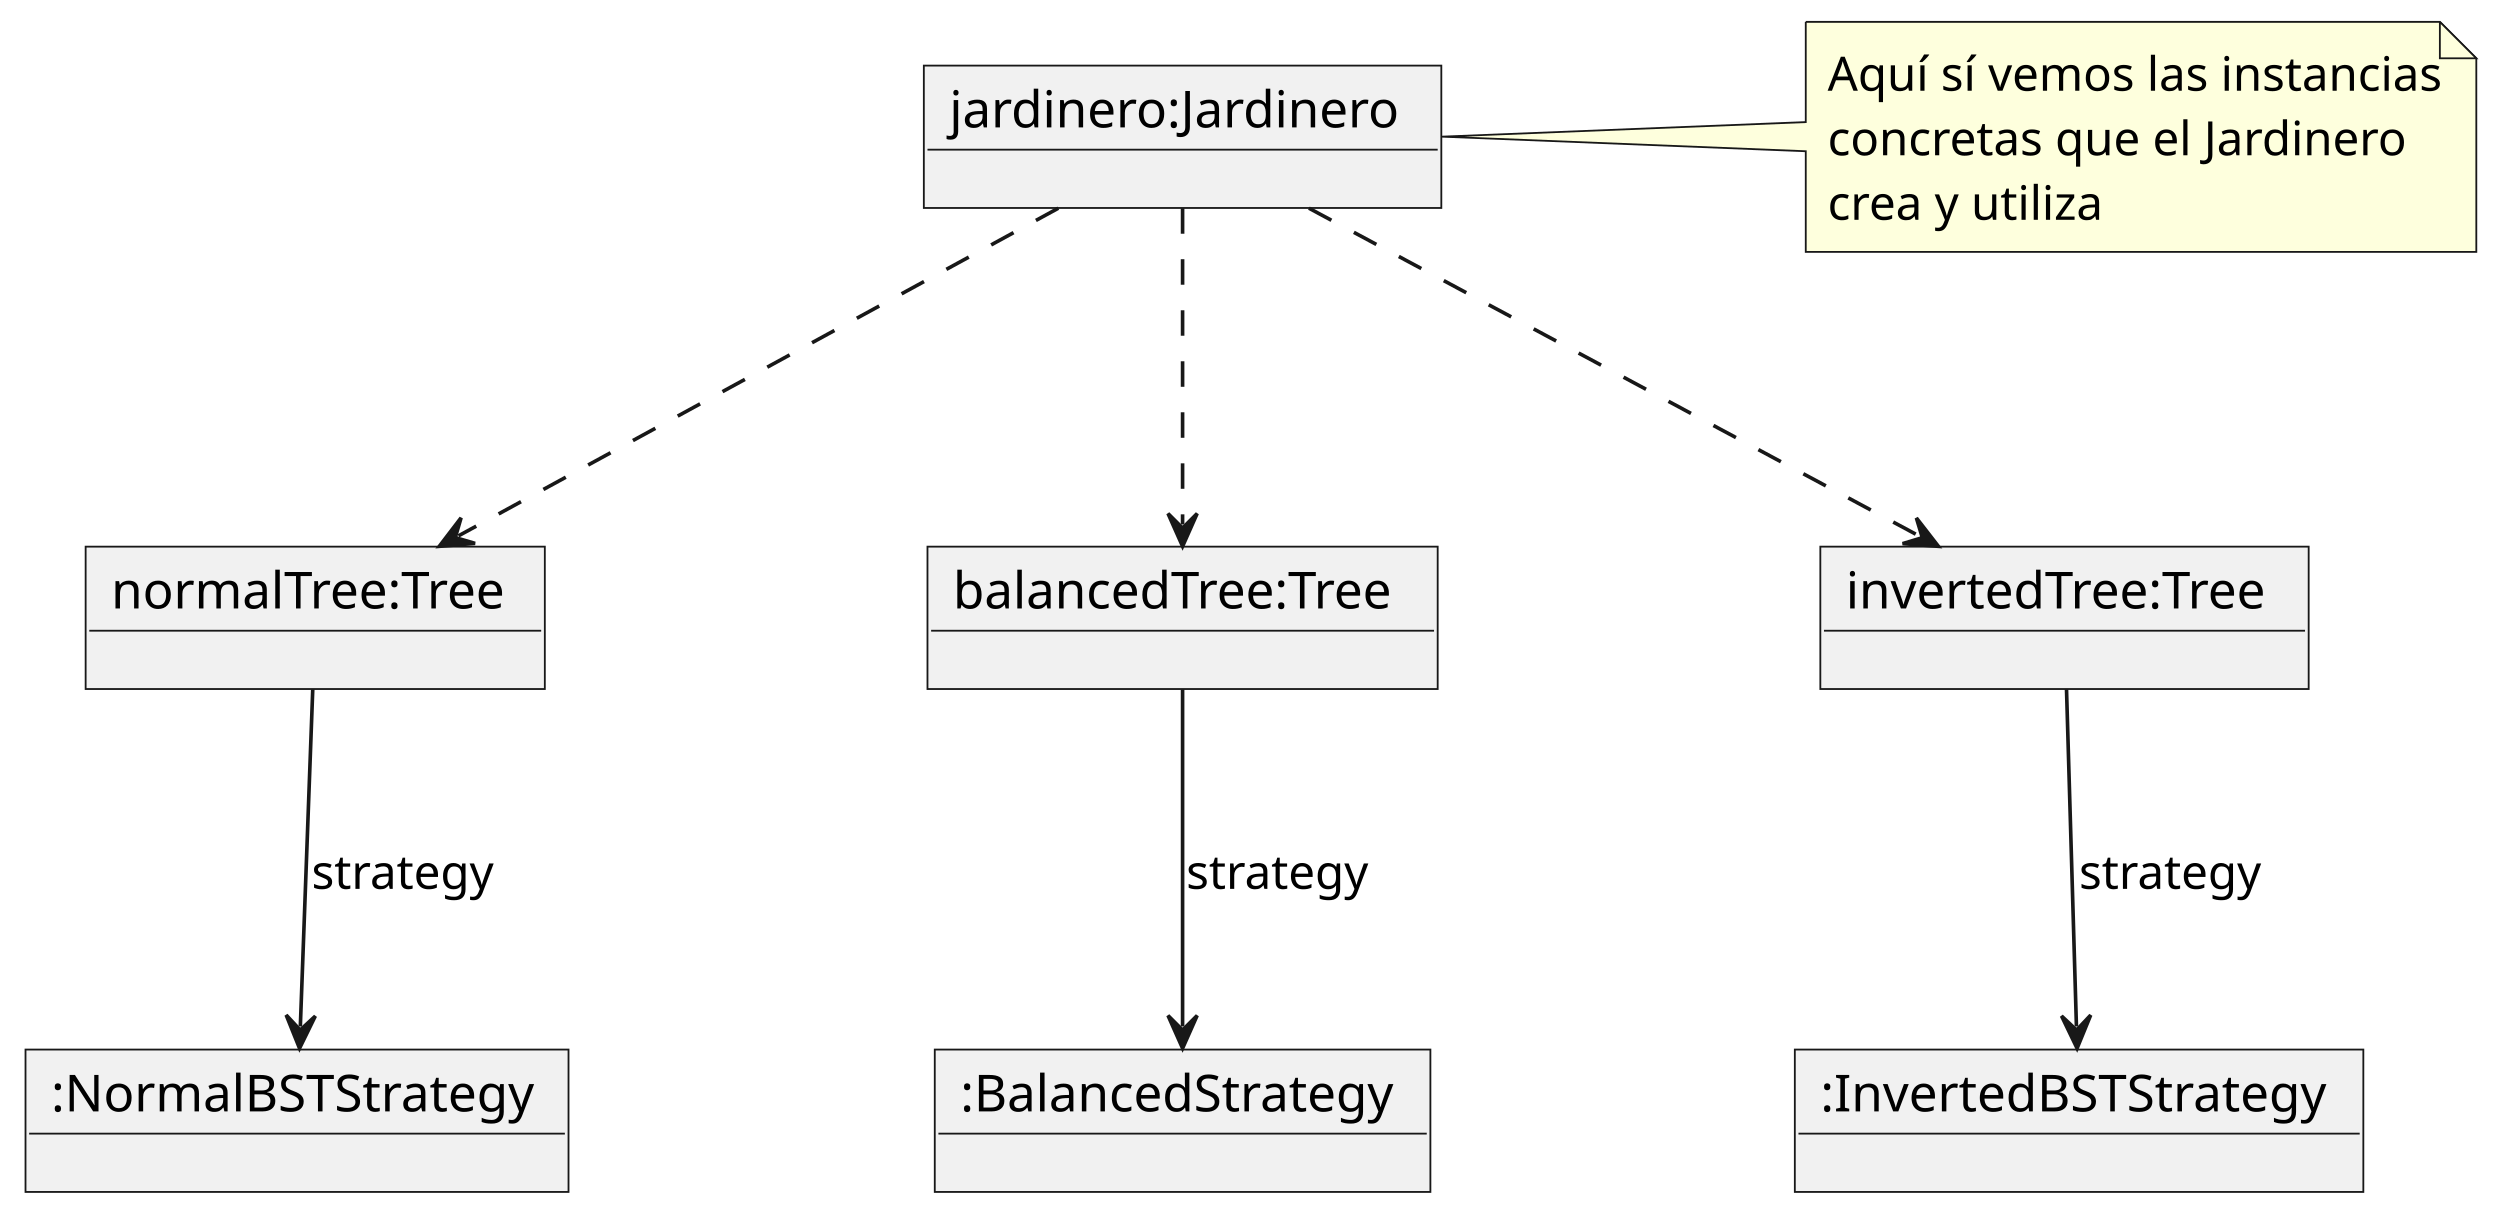
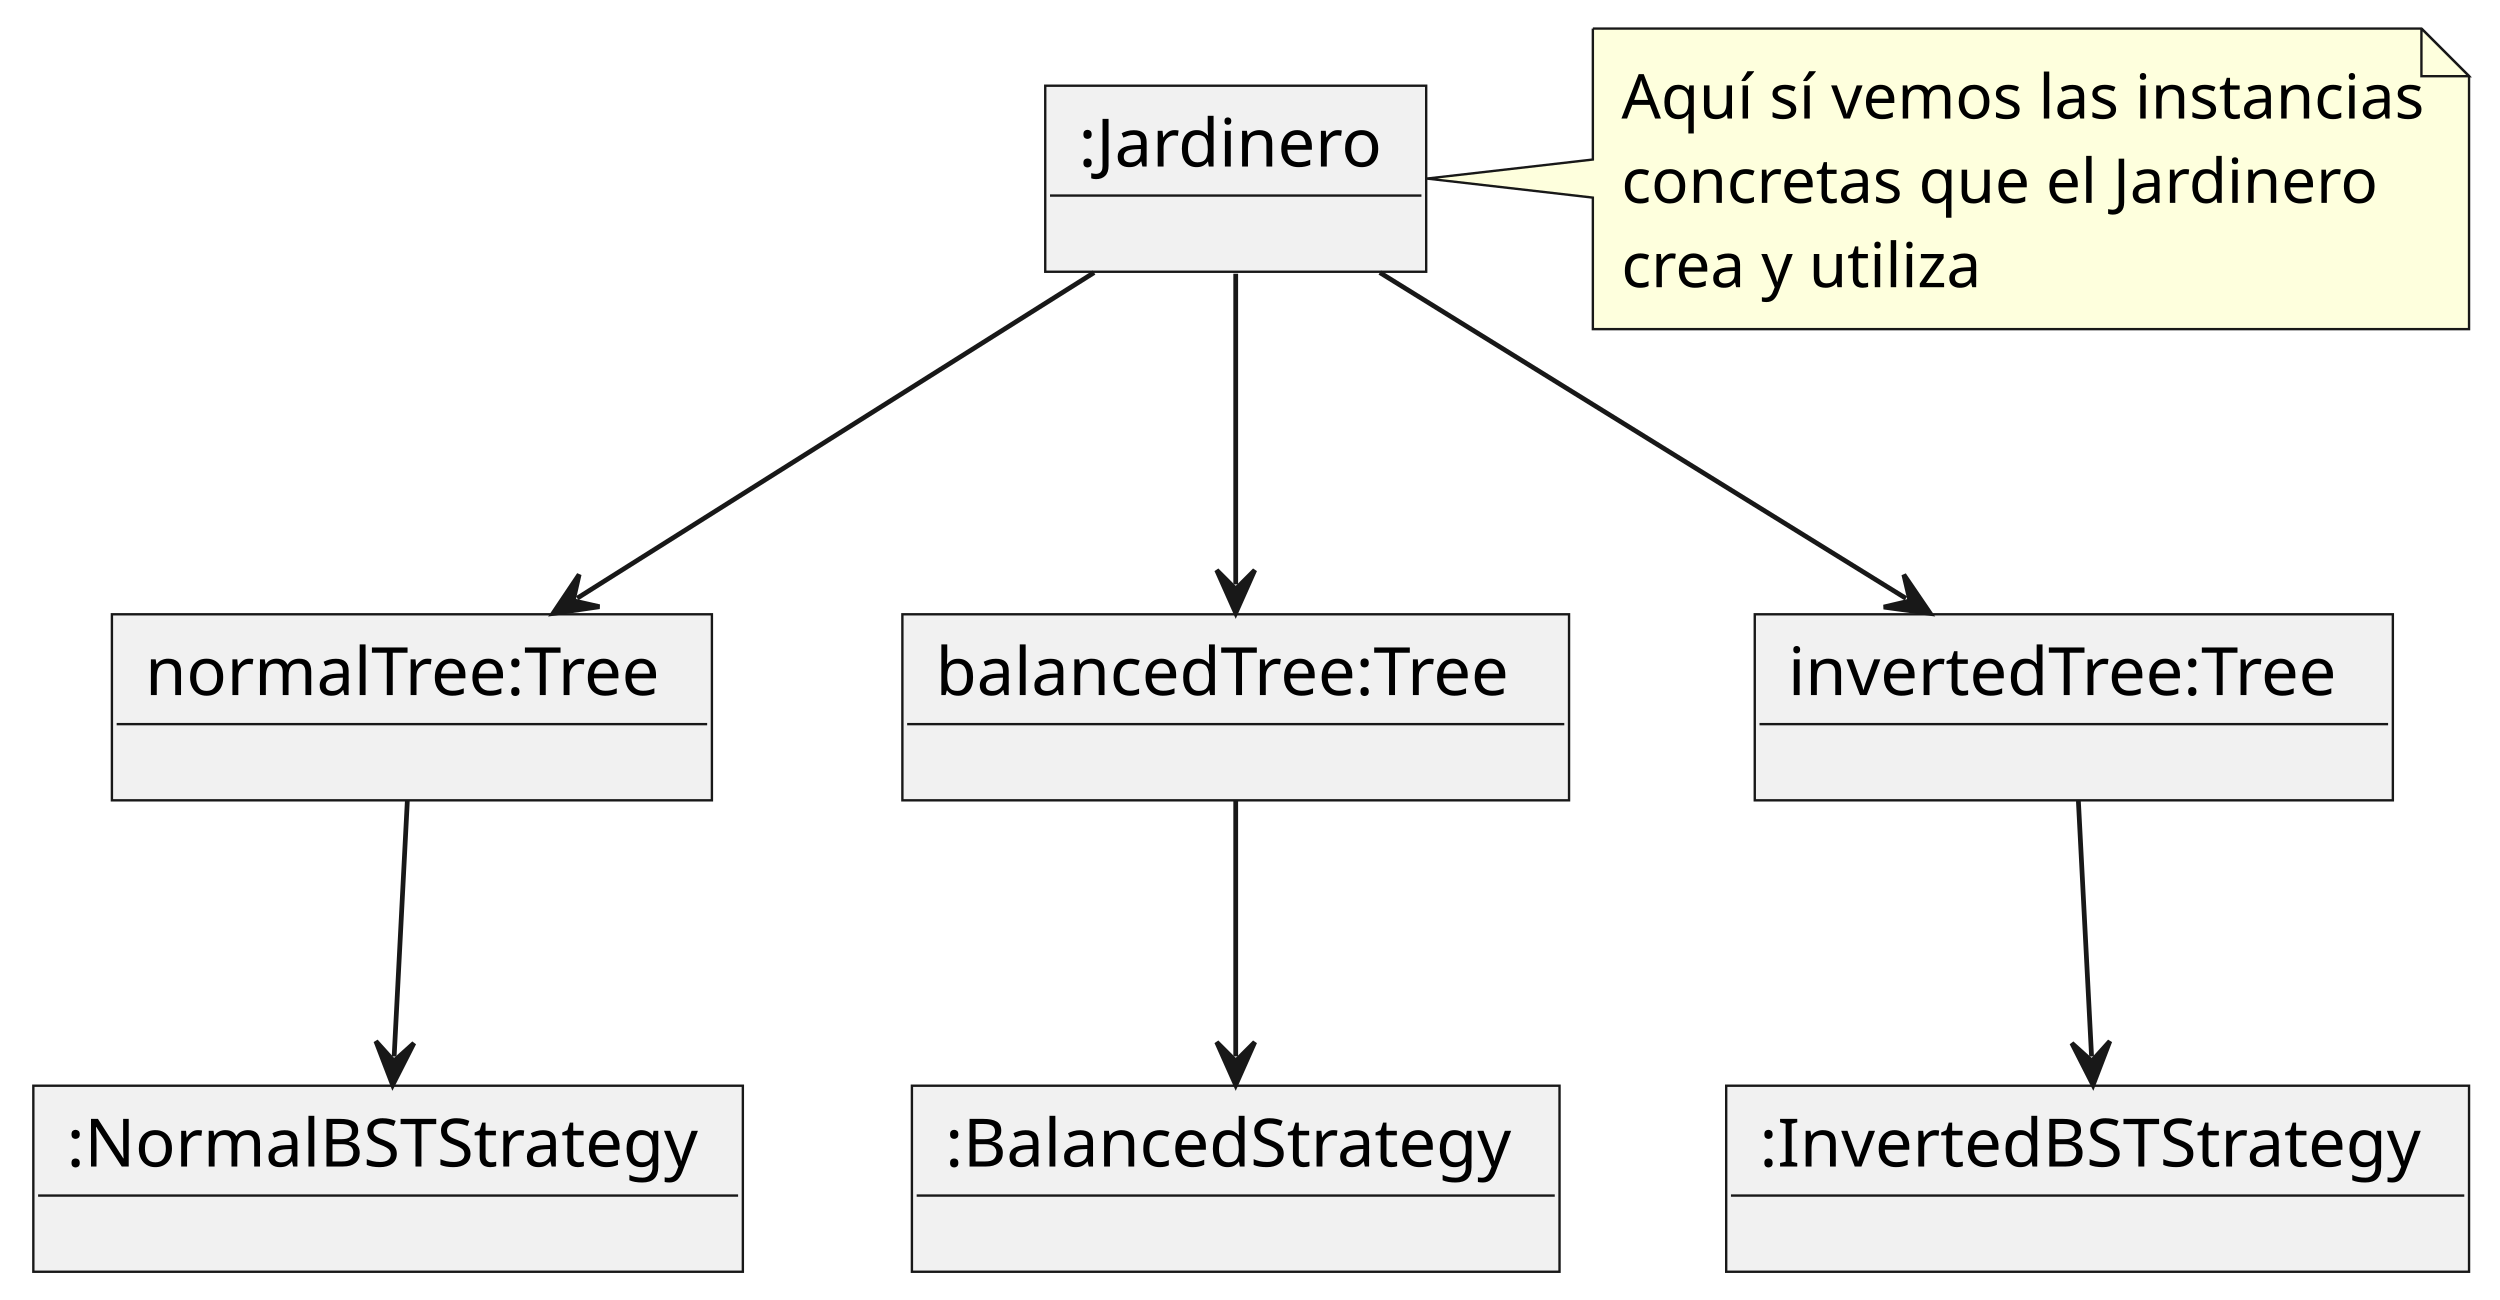
- <svg xmlns="http://www.w3.org/2000/svg" contentStyleType="text/css" height="333px" preserveAspectRatio="none" style="width:686px;height:333px;background:#FFFFFF;" version="1.1" viewBox="0 0 686 333" width="686px" zoomAndPan="magnify">
+ <svg xmlns="http://www.w3.org/2000/svg" contentStyleType="text/css" height="273px" preserveAspectRatio="none" style="width:525px;height:273px;background:#FFFFFF;" version="1.1" viewBox="0 0 525 273" width="525px" zoomAndPan="magnify">
  <defs />
  <g>
    <g id="elem_jardinero">
-       <rect fill="#F1F1F1" height="39.068" style="stroke:#181818;stroke-width:0.5;" width="142" x="253.5" y="18" />
-       <text fill="#000000" font-family="sans-serif" font-size="14" lengthAdjust="spacing" textLength="128" x="260.5" y="34.966">jardinero:Jardinero</text>
-       <line style="stroke:#181818;stroke-width:0.5;" x1="254.5" x2="394.5" y1="41.068" y2="41.068" />
+       <rect fill="#F1F1F1" height="39.068" style="stroke:#181818;stroke-width:0.5;" width="80" x="219.5" y="18" />
+       <text fill="#000000" font-family="sans-serif" font-size="14" lengthAdjust="spacing" textLength="66" x="226.5" y="34.966">:Jardinero</text>
+       <line style="stroke:#181818;stroke-width:0.5;" x1="220.5" x2="298.5" y1="41.068" y2="41.068" />
    </g>
    <g id="elem_tree1">
-       <rect fill="#F1F1F1" height="39.068" style="stroke:#181818;stroke-width:0.5;" width="126" x="23.5" y="150" />
-       <text fill="#000000" font-family="sans-serif" font-size="14" lengthAdjust="spacing" textLength="112" x="30.5" y="166.966">normalTree:Tree</text>
-       <line style="stroke:#181818;stroke-width:0.5;" x1="24.5" x2="148.5" y1="173.068" y2="173.068" />
+       <rect fill="#F1F1F1" height="39.068" style="stroke:#181818;stroke-width:0.5;" width="126" x="23.5" y="129" />
+       <text fill="#000000" font-family="sans-serif" font-size="14" lengthAdjust="spacing" textLength="112" x="30.5" y="145.966">normalTree:Tree</text>
+       <line style="stroke:#181818;stroke-width:0.5;" x1="24.5" x2="148.5" y1="152.068" y2="152.068" />
    </g>
    <g id="elem_tree2">
-       <rect fill="#F1F1F1" height="39.068" style="stroke:#181818;stroke-width:0.5;" width="140" x="254.5" y="150" />
-       <text fill="#000000" font-family="sans-serif" font-size="14" lengthAdjust="spacing" textLength="126" x="261.5" y="166.966">balancedTree:Tree</text>
-       <line style="stroke:#181818;stroke-width:0.5;" x1="255.5" x2="393.5" y1="173.068" y2="173.068" />
+       <rect fill="#F1F1F1" height="39.068" style="stroke:#181818;stroke-width:0.5;" width="140" x="189.5" y="129" />
+       <text fill="#000000" font-family="sans-serif" font-size="14" lengthAdjust="spacing" textLength="126" x="196.5" y="145.966">balancedTree:Tree</text>
+       <line style="stroke:#181818;stroke-width:0.5;" x1="190.5" x2="328.5" y1="152.068" y2="152.068" />
    </g>
    <g id="elem_tree3">
-       <rect fill="#F1F1F1" height="39.068" style="stroke:#181818;stroke-width:0.5;" width="134" x="499.5" y="150" />
-       <text fill="#000000" font-family="sans-serif" font-size="14" lengthAdjust="spacing" textLength="120" x="506.5" y="166.966">invertedTree:Tree</text>
-       <line style="stroke:#181818;stroke-width:0.5;" x1="500.5" x2="632.5" y1="173.068" y2="173.068" />
+       <rect fill="#F1F1F1" height="39.068" style="stroke:#181818;stroke-width:0.5;" width="134" x="368.5" y="129" />
+       <text fill="#000000" font-family="sans-serif" font-size="14" lengthAdjust="spacing" textLength="120" x="375.5" y="145.966">invertedTree:Tree</text>
+       <line style="stroke:#181818;stroke-width:0.5;" x1="369.5" x2="501.5" y1="152.068" y2="152.068" />
    </g>
    <g id="elem_strat1">
-       <rect fill="#F1F1F1" height="39.068" style="stroke:#181818;stroke-width:0.5;" width="149" x="7" y="288" />
-       <text fill="#000000" font-family="sans-serif" font-size="14" lengthAdjust="spacing" textLength="135" x="14" y="304.966">:NormalBSTStrategy</text>
-       <line style="stroke:#181818;stroke-width:0.5;" x1="8" x2="155" y1="311.068" y2="311.068" />
+       <rect fill="#F1F1F1" height="39.068" style="stroke:#181818;stroke-width:0.5;" width="149" x="7" y="228" />
+       <text fill="#000000" font-family="sans-serif" font-size="14" lengthAdjust="spacing" textLength="135" x="14" y="244.966">:NormalBSTStrategy</text>
+       <line style="stroke:#181818;stroke-width:0.5;" x1="8" x2="155" y1="251.068" y2="251.068" />
    </g>
    <g id="elem_strat2">
-       <rect fill="#F1F1F1" height="39.068" style="stroke:#181818;stroke-width:0.5;" width="136" x="256.5" y="288" />
-       <text fill="#000000" font-family="sans-serif" font-size="14" lengthAdjust="spacing" textLength="122" x="263.5" y="304.966">:BalancedStrategy</text>
-       <line style="stroke:#181818;stroke-width:0.5;" x1="257.5" x2="391.5" y1="311.068" y2="311.068" />
+       <rect fill="#F1F1F1" height="39.068" style="stroke:#181818;stroke-width:0.5;" width="136" x="191.5" y="228" />
+       <text fill="#000000" font-family="sans-serif" font-size="14" lengthAdjust="spacing" textLength="122" x="198.5" y="244.966">:BalancedStrategy</text>
+       <line style="stroke:#181818;stroke-width:0.5;" x1="192.5" x2="326.5" y1="251.068" y2="251.068" />
    </g>
    <g id="elem_strat3">
-       <rect fill="#F1F1F1" height="39.068" style="stroke:#181818;stroke-width:0.5;" width="156" x="492.5" y="288" />
-       <text fill="#000000" font-family="sans-serif" font-size="14" lengthAdjust="spacing" textLength="142" x="499.5" y="304.966">:InvertedBSTStrategy</text>
-       <line style="stroke:#181818;stroke-width:0.5;" x1="493.5" x2="647.5" y1="311.068" y2="311.068" />
+       <rect fill="#F1F1F1" height="39.068" style="stroke:#181818;stroke-width:0.5;" width="156" x="362.5" y="228" />
+       <text fill="#000000" font-family="sans-serif" font-size="14" lengthAdjust="spacing" textLength="142" x="369.5" y="244.966">:InvertedBSTStrategy</text>
+       <line style="stroke:#181818;stroke-width:0.5;" x1="363.5" x2="517.5" y1="251.068" y2="251.068" />
    </g>
    <g id="elem_GMN15">
-       <path d="M495.5,6 L495.5,33.5 L395.64,37.5 L495.5,41.5 L495.5,69.118 A0,0 0 0 0 495.5,69.118 L679.5,69.118 A0,0 0 0 0 679.5,69.118 L679.5,16 L669.5,6 L495.5,6 A0,0 0 0 0 495.5,6 " fill="#FEFFDD" style="stroke:#181818;stroke-width:0.5;" />
-       <path d="M669.5,6 L669.5,16 L679.5,16 L669.5,6 " fill="#FEFFDD" style="stroke:#181818;stroke-width:0.5;" />
-       <text fill="#000000" font-family="sans-serif" font-size="13" lengthAdjust="spacing" textLength="163" x="501.5" y="24.897">Aquí sí vemos las instancias</text>
-       <text fill="#000000" font-family="sans-serif" font-size="13" lengthAdjust="spacing" textLength="155" x="501.5" y="42.603">concretas que el Jardinero</text>
-       <text fill="#000000" font-family="sans-serif" font-size="13" lengthAdjust="spacing" textLength="73" x="501.5" y="60.309">crea y utiliza</text>
+       <path d="M334.5,6 L334.5,33.5 L299.62,37.5 L334.5,41.5 L334.5,69.118 A0,0 0 0 0 334.5,69.118 L518.5,69.118 A0,0 0 0 0 518.5,69.118 L518.5,16 L508.5,6 L334.5,6 A0,0 0 0 0 334.5,6 " fill="#FEFFDD" style="stroke:#181818;stroke-width:0.5;" />
+       <path d="M508.5,6 L508.5,16 L518.5,16 L508.5,6 " fill="#FEFFDD" style="stroke:#181818;stroke-width:0.5;" />
+       <text fill="#000000" font-family="sans-serif" font-size="13" lengthAdjust="spacing" textLength="163" x="340.5" y="24.897">Aquí sí vemos las instancias</text>
+       <text fill="#000000" font-family="sans-serif" font-size="13" lengthAdjust="spacing" textLength="155" x="340.5" y="42.603">concretas que el Jardinero</text>
+       <text fill="#000000" font-family="sans-serif" font-size="13" lengthAdjust="spacing" textLength="73" x="340.5" y="60.309">crea y utiliza</text>
    </g>
    <g id="link_jardinero_tree1">
-       <path codeLine="15" d="M290.4,57.13 C245.16,81.84 171.015,122.333 125.805,147.033 " fill="none" id="jardinero-to-tree1" style="stroke:#181818;stroke-width:1.0;stroke-dasharray:7.0,7.0;" />
-       <polygon fill="#181818" points="120.54,149.91,130.356,149.105,124.928,147.513,126.52,142.085,120.54,149.91" style="stroke:#181818;stroke-width:1.0;" />
+       <path codeLine="11" d="M229.76,57.24 C197.98,77.26 152.967,105.622 121.217,125.622 " fill="none" id="jardinero-to-tree1" style="stroke:#181818;stroke-width:1.0;" />
+       <polygon fill="#181818" points="116.14,128.82,125.887,127.408,120.371,126.155,121.623,120.639,116.14,128.82" style="stroke:#181818;stroke-width:1.0;" />
    </g>
    <g id="link_jardinero_tree2">
-       <path codeLine="16" d="M324.5,57.13 C324.5,81.84 324.5,119.21 324.5,143.91 " fill="none" id="jardinero-to-tree2" style="stroke:#181818;stroke-width:1.0;stroke-dasharray:7.0,7.0;" />
-       <polygon fill="#181818" points="324.5,149.91,328.5,140.91,324.5,144.91,320.5,140.91,324.5,149.91" style="stroke:#181818;stroke-width:1.0;" />
+       <path codeLine="12" d="M259.5,57.49 C259.5,77.49 259.5,102.81 259.5,122.73 " fill="none" id="jardinero-to-tree2" style="stroke:#181818;stroke-width:1.0;" />
+       <polygon fill="#181818" points="259.5,128.73,263.5,119.73,259.5,123.73,255.5,119.73,259.5,128.73" style="stroke:#181818;stroke-width:1.0;" />
    </g>
    <g id="link_jardinero_tree3">
-       <path codeLine="17" d="M359.17,57.13 C405.18,81.84 480.635,122.37 526.605,147.07 " fill="none" id="jardinero-to-tree3" style="stroke:#181818;stroke-width:1.0;stroke-dasharray:7.0,7.0;" />
-       <polygon fill="#181818" points="531.89,149.91,525.855,142.127,527.486,147.543,522.069,149.174,531.89,149.91" style="stroke:#181818;stroke-width:1.0;" />
+       <path codeLine="13" d="M289.76,57.24 C322.09,77.26 367.949,105.661 400.249,125.661 " fill="none" id="jardinero-to-tree3" style="stroke:#181818;stroke-width:1.0;" />
+       <polygon fill="#181818" points="405.35,128.82,399.804,120.681,401.099,126.188,395.592,127.483,405.35,128.82" style="stroke:#181818;stroke-width:1.0;" />
    </g>
    <g id="link_tree1_strat1">
-       <path codeLine="19" d="M85.82,189.13 C84.86,215.02 83.371,255.654 82.411,281.664 " fill="none" id="tree1-to-strat1" style="stroke:#181818;stroke-width:1.0;" />
-       <polygon fill="#181818" points="82.19,287.66,86.519,278.814,82.374,282.663,78.525,278.519,82.19,287.66" style="stroke:#181818;stroke-width:1.0;" />
-       <text fill="#000000" font-family="sans-serif" font-size="13" lengthAdjust="spacing" textLength="50" x="85.5" y="243.897">strategy</text>
+       <path codeLine="15" d="M85.54,168.2 C84.65,185.38 83.661,204.708 82.771,221.858 " fill="none" id="tree1-to-strat1" style="stroke:#181818;stroke-width:1.0;" />
+       <polygon fill="#181818" points="82.46,227.85,86.921,219.069,82.719,222.857,78.932,218.655,82.46,227.85" style="stroke:#181818;stroke-width:1.0;" />
    </g>
    <g id="link_tree2_strat2">
-       <path codeLine="20" d="M324.5,189.13 C324.5,215.02 324.5,255.65 324.5,281.66 " fill="none" id="tree2-to-strat2" style="stroke:#181818;stroke-width:1.0;" />
-       <polygon fill="#181818" points="324.5,287.66,328.5,278.66,324.5,282.66,320.5,278.66,324.5,287.66" style="stroke:#181818;stroke-width:1.0;" />
-       <text fill="#000000" font-family="sans-serif" font-size="13" lengthAdjust="spacing" textLength="50" x="325.5" y="243.897">strategy</text>
+       <path codeLine="16" d="M259.5,168.2 C259.5,185.38 259.5,204.7 259.5,221.85 " fill="none" id="tree2-to-strat2" style="stroke:#181818;stroke-width:1.0;" />
+       <polygon fill="#181818" points="259.5,227.85,263.5,218.85,259.5,222.85,255.5,218.85,259.5,227.85" style="stroke:#181818;stroke-width:1.0;" />
    </g>
    <g id="link_tree3_strat3">
-       <path codeLine="21" d="M567.05,189.13 C567.81,215.02 569.003,255.653 569.773,281.663 " fill="none" id="tree3-to-strat3" style="stroke:#181818;stroke-width:1.0;" />
-       <polygon fill="#181818" points="569.95,287.66,573.682,278.546,569.802,282.662,565.685,278.782,569.95,287.66" style="stroke:#181818;stroke-width:1.0;" />
-       <text fill="#000000" font-family="sans-serif" font-size="13" lengthAdjust="spacing" textLength="50" x="570.5" y="243.897">strategy</text>
+       <path codeLine="17" d="M436.46,168.2 C437.35,185.38 438.339,204.708 439.229,221.858 " fill="none" id="tree3-to-strat3" style="stroke:#181818;stroke-width:1.0;" />
+       <polygon fill="#181818" points="439.54,227.85,443.068,218.655,439.281,222.857,435.079,219.069,439.54,227.85" style="stroke:#181818;stroke-width:1.0;" />
    </g>
  </g>
</svg>
